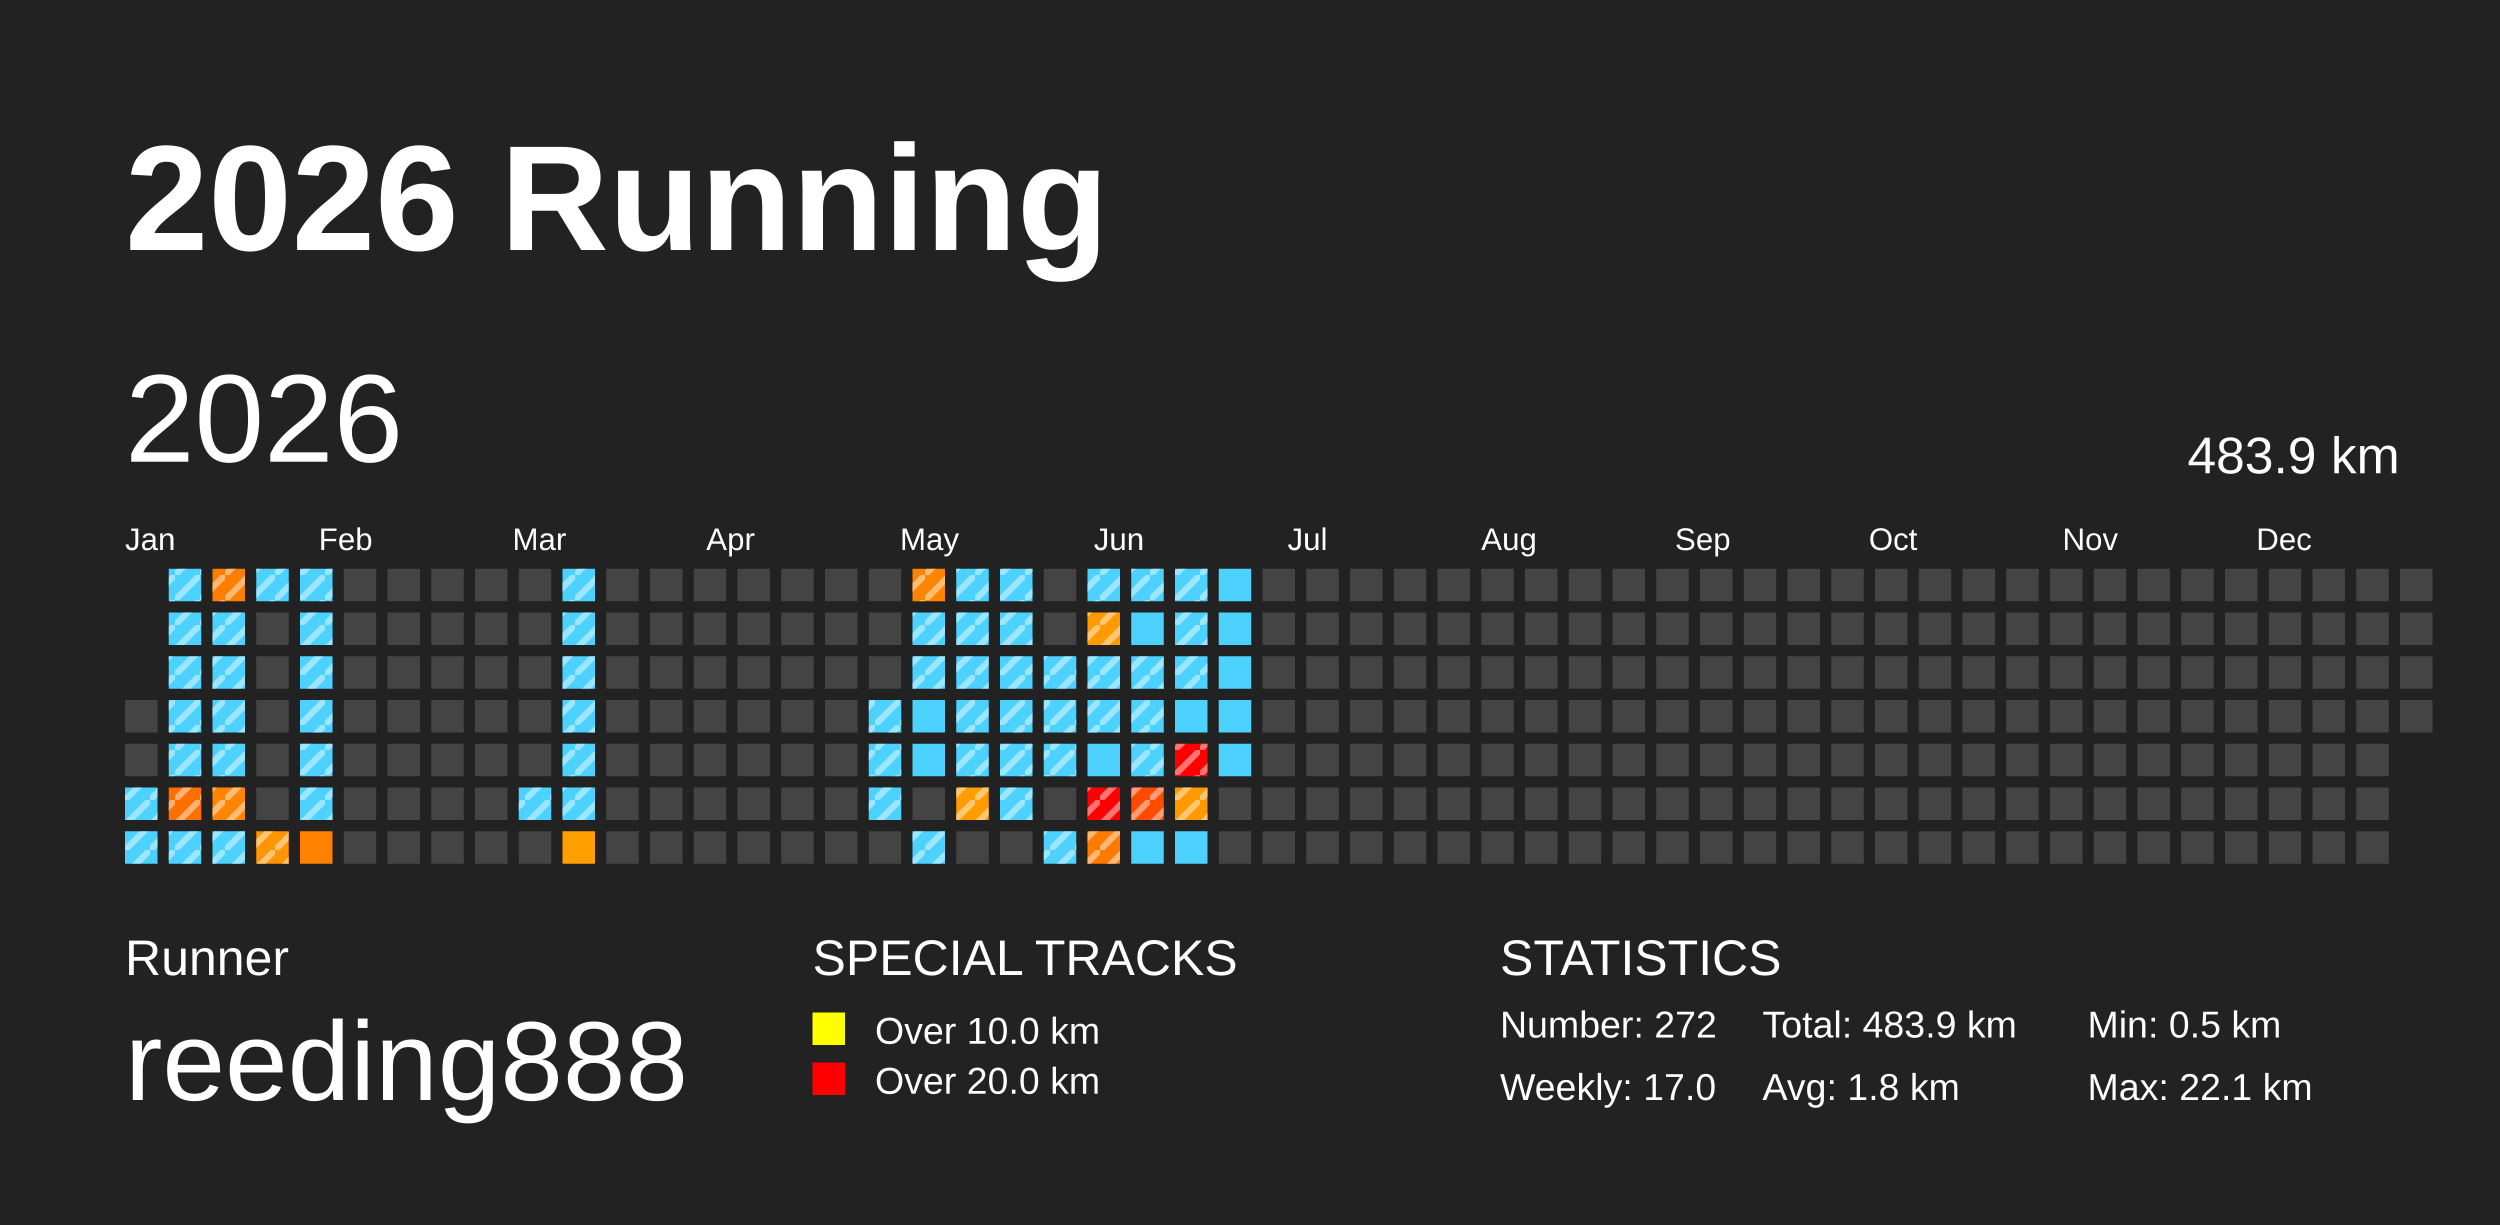
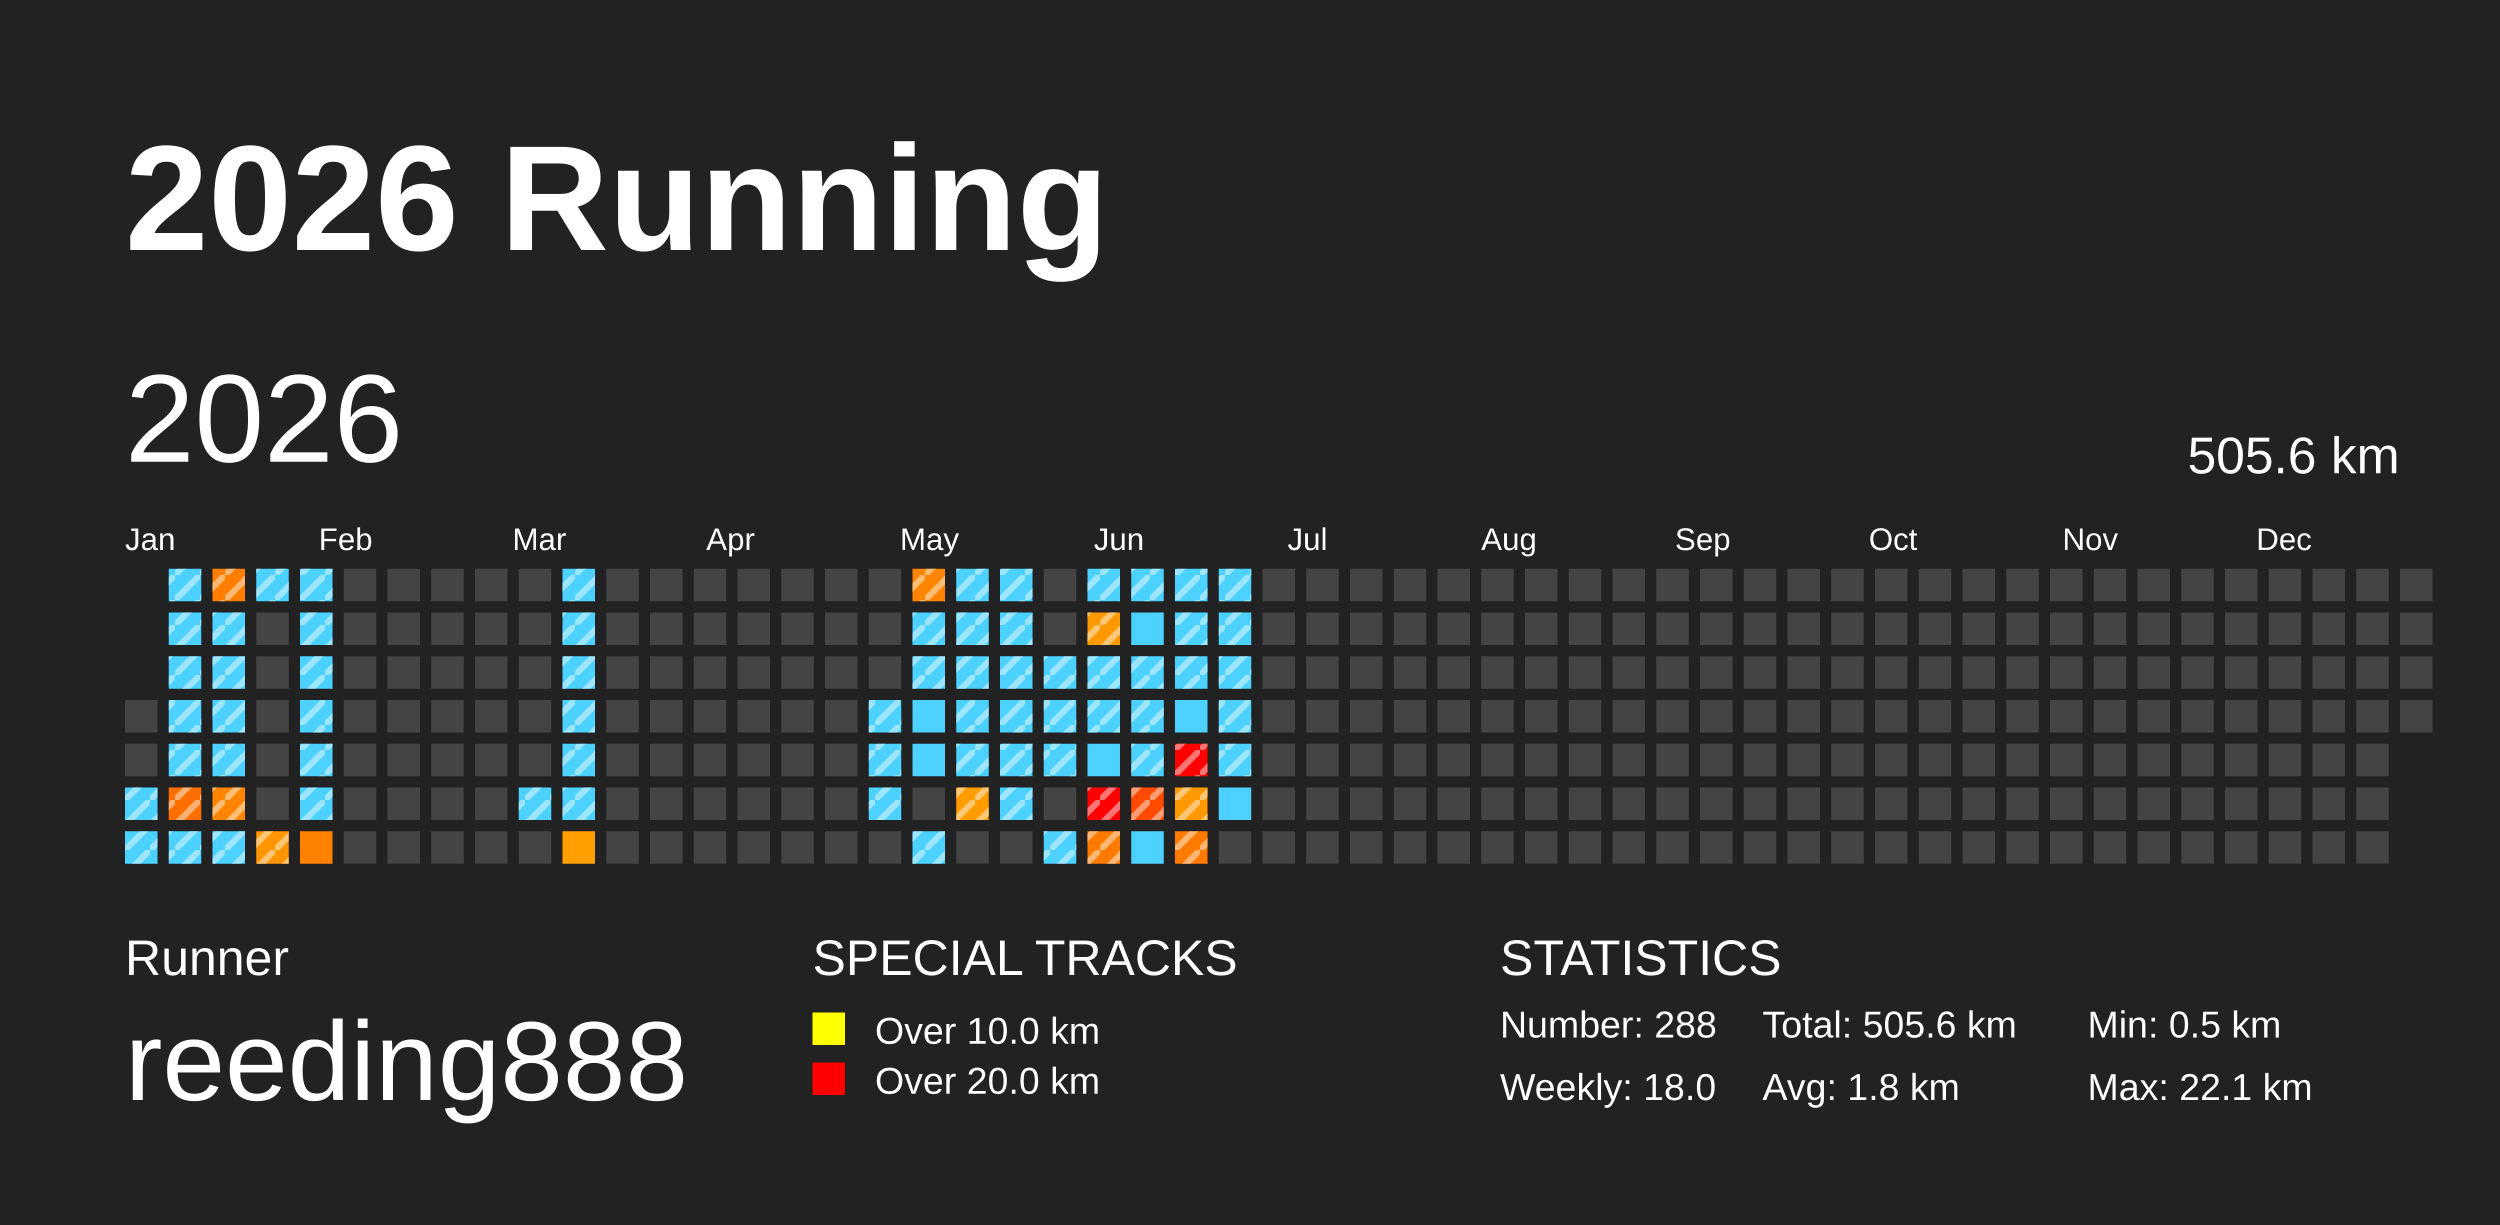
<svg xmlns="http://www.w3.org/2000/svg" baseProfile="full" height="98mm" version="1.1" viewBox="0,0,200,98" width="200mm">
  <defs>
    <pattern height="2" id="indoor-stripe" patternUnits="userSpaceOnUse" width="2">
      <line stroke="white" stroke-opacity="0.45" stroke-width="0.5" x1="0" x2="2" y1="2" y2="0" />
    </pattern>
  </defs>
  <rect fill="#222222" height="98" width="200" x="0" y="0" />
  <text fill="#FFFFFF" style="font-size:12px; font-family:Arial; font-weight:bold;" x="10" y="20">2026 Running</text>
  <text fill="#FFFFFF" style="font-size:4px; font-family:Arial" x="10" y="78">Runner</text>
  <text fill="#FFFFFF" style="font-size:9px; font-family:Arial" x="10" y="88">reeding888</text>
  <text fill="#FFFFFF" style="font-size:4px; font-family:Arial" x="65" y="78">SPECIAL TRACKS</text>
  <rect fill="yellow" height="2.6" width="2.6" x="65" y="81" />
  <text fill="#FFFFFF" style="font-size:3px; font-family:Arial" x="70" y="83.5">Over 10.0 km</text>
  <rect fill="red" height="2.6" width="2.6" x="65" y="85" />
  <text fill="#FFFFFF" style="font-size:3px; font-family:Arial" x="70" y="87.5">Over 20.0 km</text>
  <text fill="#FFFFFF" style="font-size:4px; font-family:Arial" x="120" y="78">STATISTICS</text>
-   <text fill="#FFFFFF" style="font-size:3px; font-family:Arial" x="120" y="83">Number: 272</text>
-   <text fill="#FFFFFF" style="font-size:3px; font-family:Arial" x="120" y="88">Weekly: 17.0</text>
-   <text fill="#FFFFFF" style="font-size:3px; font-family:Arial" x="141" y="83">Total: 483.9 km</text>
+   <text fill="#FFFFFF" style="font-size:3px; font-family:Arial" x="120" y="83">Number: 288</text>
+   <text fill="#FFFFFF" style="font-size:3px; font-family:Arial" x="120" y="88">Weekly: 18.0</text>
+   <text fill="#FFFFFF" style="font-size:3px; font-family:Arial" x="141" y="83">Total: 505.6 km</text>
  <text fill="#FFFFFF" style="font-size:3px; font-family:Arial" x="141" y="88">Avg: 1.8 km</text>
  <text fill="#FFFFFF" style="font-size:3px; font-family:Arial" x="167" y="83">Min: 0.5 km</text>
  <text fill="#FFFFFF" style="font-size:3px; font-family:Arial" x="167" y="88">Max: 22.1 km</text>
  <text dominant-baseline="hanging" fill="#FFFFFF" style="font-size:10.0px; font-family:Arial;" x="10" y="30">2026</text>
-   <text dominant-baseline="hanging" fill="#FFFFFF" style="font-size:4.125px; font-family:Arial;" x="175" y="35">483.9 km</text>
+   <text dominant-baseline="hanging" fill="#FFFFFF" style="font-size:4.125px; font-family:Arial;" x="175" y="35">505.6 km</text>
  <text fill="#FFFFFF" style="font-size:2.5px; font-family:Arial" x="10.0" y="44">Jan</text>
  <text fill="#FFFFFF" style="font-size:2.5px; font-family:Arial" x="25.5" y="44">Feb</text>
  <text fill="#FFFFFF" style="font-size:2.5px; font-family:Arial" x="41.0" y="44">Mar</text>
  <text fill="#FFFFFF" style="font-size:2.5px; font-family:Arial" x="56.5" y="44">Apr</text>
  <text fill="#FFFFFF" style="font-size:2.5px; font-family:Arial" x="72.0" y="44">May</text>
  <text fill="#FFFFFF" style="font-size:2.5px; font-family:Arial" x="87.5" y="44">Jun</text>
  <text fill="#FFFFFF" style="font-size:2.5px; font-family:Arial" x="103.0" y="44">Jul</text>
  <text fill="#FFFFFF" style="font-size:2.5px; font-family:Arial" x="118.5" y="44">Aug</text>
  <text fill="#FFFFFF" style="font-size:2.5px; font-family:Arial" x="134.0" y="44">Sep</text>
  <text fill="#FFFFFF" style="font-size:2.5px; font-family:Arial" x="149.5" y="44">Oct</text>
  <text fill="#FFFFFF" style="font-size:2.5px; font-family:Arial" x="165.0" y="44">Nov</text>
  <text fill="#FFFFFF" style="font-size:2.5px; font-family:Arial" x="180.5" y="44">Dec</text>
  <rect fill="#444444" height="2.6" width="2.6" x="10.0" y="56.0" />
  <rect fill="#444444" height="2.6" width="2.6" x="10.0" y="59.5" />
  <rect fill="#4dd2ff" height="2.6" width="2.6" x="10.0" y="63.0" />
  <rect fill="url(#indoor-stripe)" height="2.6" style="pointer-events: none;" width="2.6" x="10.0" y="63.0" />
  <rect fill="#4dd2ff" height="2.6" width="2.6" x="10.0" y="66.5" />
  <rect fill="url(#indoor-stripe)" height="2.6" style="pointer-events: none;" width="2.6" x="10.0" y="66.5" />
  <rect fill="#4dd2ff" height="2.6" width="2.6" x="13.5" y="45.5" />
  <rect fill="url(#indoor-stripe)" height="2.6" style="pointer-events: none;" width="2.6" x="13.5" y="45.5" />
  <rect fill="#4dd2ff" height="2.6" width="2.6" x="13.5" y="49.0" />
  <rect fill="url(#indoor-stripe)" height="2.6" style="pointer-events: none;" width="2.6" x="13.5" y="49.0" />
  <rect fill="#4dd2ff" height="2.6" width="2.6" x="13.5" y="52.5" />
  <rect fill="url(#indoor-stripe)" height="2.6" style="pointer-events: none;" width="2.6" x="13.5" y="52.5" />
  <rect fill="#4dd2ff" height="2.6" width="2.6" x="13.5" y="56.0" />
  <rect fill="url(#indoor-stripe)" height="2.6" style="pointer-events: none;" width="2.6" x="13.5" y="56.0" />
  <rect fill="#4dd2ff" height="2.6" width="2.6" x="13.5" y="59.5" />
  <rect fill="url(#indoor-stripe)" height="2.6" style="pointer-events: none;" width="2.6" x="13.5" y="59.5" />
  <rect fill="#ff6f00" height="2.6" width="2.6" x="13.5" y="63.0" />
  <rect fill="url(#indoor-stripe)" height="2.6" style="pointer-events: none;" width="2.6" x="13.5" y="63.0" />
  <rect fill="#4dd2ff" height="2.6" width="2.6" x="13.5" y="66.5" />
  <rect fill="url(#indoor-stripe)" height="2.6" style="pointer-events: none;" width="2.6" x="13.5" y="66.5" />
  <rect fill="#ff7e00" height="2.6" width="2.6" x="17.0" y="45.5" />
  <rect fill="url(#indoor-stripe)" height="2.6" style="pointer-events: none;" width="2.6" x="17.0" y="45.5" />
  <rect fill="#4dd2ff" height="2.6" width="2.6" x="17.0" y="49.0" />
  <rect fill="url(#indoor-stripe)" height="2.6" style="pointer-events: none;" width="2.6" x="17.0" y="49.0" />
  <rect fill="#4dd2ff" height="2.6" width="2.6" x="17.0" y="52.5" />
  <rect fill="url(#indoor-stripe)" height="2.6" style="pointer-events: none;" width="2.6" x="17.0" y="52.5" />
  <rect fill="#4dd2ff" height="2.6" width="2.6" x="17.0" y="56.0" />
  <rect fill="url(#indoor-stripe)" height="2.6" style="pointer-events: none;" width="2.6" x="17.0" y="56.0" />
  <rect fill="#4dd2ff" height="2.6" width="2.6" x="17.0" y="59.5" />
  <rect fill="url(#indoor-stripe)" height="2.6" style="pointer-events: none;" width="2.6" x="17.0" y="59.5" />
  <rect fill="#ff8500" height="2.6" width="2.6" x="17.0" y="63.0" />
  <rect fill="url(#indoor-stripe)" height="2.6" style="pointer-events: none;" width="2.6" x="17.0" y="63.0" />
  <rect fill="#4dd2ff" height="2.6" width="2.6" x="17.0" y="66.5" />
  <rect fill="url(#indoor-stripe)" height="2.6" style="pointer-events: none;" width="2.6" x="17.0" y="66.5" />
  <rect fill="#4dd2ff" height="2.6" width="2.6" x="20.5" y="45.5" />
  <rect fill="url(#indoor-stripe)" height="2.6" style="pointer-events: none;" width="2.6" x="20.5" y="45.5" />
  <rect fill="#444444" height="2.6" width="2.6" x="20.5" y="49.0" />
  <rect fill="#444444" height="2.6" width="2.6" x="20.5" y="52.5" />
  <rect fill="#444444" height="2.6" width="2.6" x="20.5" y="56.0" />
  <rect fill="#444444" height="2.6" width="2.6" x="20.5" y="59.5" />
  <rect fill="#444444" height="2.6" width="2.6" x="20.5" y="63.0" />
  <rect fill="#ff9500" height="2.6" width="2.6" x="20.5" y="66.5" />
  <rect fill="url(#indoor-stripe)" height="2.6" style="pointer-events: none;" width="2.6" x="20.5" y="66.5" />
  <rect fill="#4dd2ff" height="2.6" width="2.6" x="24.0" y="45.5" />
  <rect fill="url(#indoor-stripe)" height="2.6" style="pointer-events: none;" width="2.6" x="24.0" y="45.5" />
  <rect fill="#4dd2ff" height="2.6" width="2.6" x="24.0" y="49.0" />
  <rect fill="url(#indoor-stripe)" height="2.6" style="pointer-events: none;" width="2.6" x="24.0" y="49.0" />
  <rect fill="#4dd2ff" height="2.6" width="2.6" x="24.0" y="52.5" />
  <rect fill="url(#indoor-stripe)" height="2.6" style="pointer-events: none;" width="2.6" x="24.0" y="52.5" />
  <rect fill="#4dd2ff" height="2.6" width="2.6" x="24.0" y="56.0" />
  <rect fill="url(#indoor-stripe)" height="2.6" style="pointer-events: none;" width="2.6" x="24.0" y="56.0" />
  <rect fill="#4dd2ff" height="2.6" width="2.6" x="24.0" y="59.5" />
  <rect fill="url(#indoor-stripe)" height="2.6" style="pointer-events: none;" width="2.6" x="24.0" y="59.5" />
  <rect fill="#4dd2ff" height="2.6" width="2.6" x="24.0" y="63.0" />
  <rect fill="url(#indoor-stripe)" height="2.6" style="pointer-events: none;" width="2.6" x="24.0" y="63.0" />
  <rect fill="#ff8100" height="2.6" width="2.6" x="24.0" y="66.5" />
  <rect fill="#444444" height="2.6" width="2.6" x="27.5" y="45.5" />
  <rect fill="#444444" height="2.6" width="2.6" x="27.5" y="49.0" />
  <rect fill="#444444" height="2.6" width="2.6" x="27.5" y="52.5" />
  <rect fill="#444444" height="2.6" width="2.6" x="27.5" y="56.0" />
  <rect fill="#444444" height="2.6" width="2.6" x="27.5" y="59.5" />
  <rect fill="#444444" height="2.6" width="2.6" x="27.5" y="63.0" />
  <rect fill="#444444" height="2.6" width="2.6" x="27.5" y="66.5" />
  <rect fill="#444444" height="2.6" width="2.6" x="31.0" y="45.5" />
  <rect fill="#444444" height="2.6" width="2.6" x="31.0" y="49.0" />
  <rect fill="#444444" height="2.6" width="2.6" x="31.0" y="52.5" />
  <rect fill="#444444" height="2.6" width="2.6" x="31.0" y="56.0" />
  <rect fill="#444444" height="2.6" width="2.6" x="31.0" y="59.5" />
  <rect fill="#444444" height="2.6" width="2.6" x="31.0" y="63.0" />
  <rect fill="#444444" height="2.6" width="2.6" x="31.0" y="66.5" />
  <rect fill="#444444" height="2.6" width="2.6" x="34.5" y="45.5" />
  <rect fill="#444444" height="2.6" width="2.6" x="34.5" y="49.0" />
  <rect fill="#444444" height="2.6" width="2.6" x="34.5" y="52.5" />
  <rect fill="#444444" height="2.6" width="2.6" x="34.5" y="56.0" />
  <rect fill="#444444" height="2.6" width="2.6" x="34.5" y="59.5" />
  <rect fill="#444444" height="2.6" width="2.6" x="34.5" y="63.0" />
  <rect fill="#444444" height="2.6" width="2.6" x="34.5" y="66.5" />
  <rect fill="#444444" height="2.6" width="2.6" x="38.0" y="45.5" />
  <rect fill="#444444" height="2.6" width="2.6" x="38.0" y="49.0" />
  <rect fill="#444444" height="2.6" width="2.6" x="38.0" y="52.5" />
  <rect fill="#444444" height="2.6" width="2.6" x="38.0" y="56.0" />
  <rect fill="#444444" height="2.6" width="2.6" x="38.0" y="59.5" />
  <rect fill="#444444" height="2.6" width="2.6" x="38.0" y="63.0" />
  <rect fill="#444444" height="2.6" width="2.6" x="38.0" y="66.5" />
  <rect fill="#444444" height="2.6" width="2.6" x="41.5" y="45.5" />
  <rect fill="#444444" height="2.6" width="2.6" x="41.5" y="49.0" />
  <rect fill="#444444" height="2.6" width="2.6" x="41.5" y="52.5" />
  <rect fill="#444444" height="2.6" width="2.6" x="41.5" y="56.0" />
  <rect fill="#444444" height="2.6" width="2.6" x="41.5" y="59.5" />
  <rect fill="#4dd2ff" height="2.6" width="2.6" x="41.5" y="63.0" />
  <rect fill="url(#indoor-stripe)" height="2.6" style="pointer-events: none;" width="2.6" x="41.5" y="63.0" />
  <rect fill="#444444" height="2.6" width="2.6" x="41.5" y="66.5" />
  <rect fill="#4dd2ff" height="2.6" width="2.6" x="45.0" y="45.5" />
  <rect fill="url(#indoor-stripe)" height="2.6" style="pointer-events: none;" width="2.6" x="45.0" y="45.5" />
  <rect fill="#4dd2ff" height="2.6" width="2.6" x="45.0" y="49.0" />
  <rect fill="url(#indoor-stripe)" height="2.6" style="pointer-events: none;" width="2.6" x="45.0" y="49.0" />
  <rect fill="#4dd2ff" height="2.6" width="2.6" x="45.0" y="52.5" />
  <rect fill="url(#indoor-stripe)" height="2.6" style="pointer-events: none;" width="2.6" x="45.0" y="52.5" />
  <rect fill="#4dd2ff" height="2.6" width="2.6" x="45.0" y="56.0" />
  <rect fill="url(#indoor-stripe)" height="2.6" style="pointer-events: none;" width="2.6" x="45.0" y="56.0" />
  <rect fill="#4dd2ff" height="2.6" width="2.6" x="45.0" y="59.5" />
  <rect fill="url(#indoor-stripe)" height="2.6" style="pointer-events: none;" width="2.6" x="45.0" y="59.5" />
  <rect fill="#4dd2ff" height="2.6" width="2.6" x="45.0" y="63.0" />
  <rect fill="url(#indoor-stripe)" height="2.6" style="pointer-events: none;" width="2.6" x="45.0" y="63.0" />
  <rect fill="#ff9f00" height="2.6" width="2.6" x="45.0" y="66.5" />
  <rect fill="#444444" height="2.6" width="2.6" x="48.5" y="45.5" />
  <rect fill="#444444" height="2.6" width="2.6" x="48.5" y="49.0" />
  <rect fill="#444444" height="2.6" width="2.6" x="48.5" y="52.5" />
  <rect fill="#444444" height="2.6" width="2.6" x="48.5" y="56.0" />
  <rect fill="#444444" height="2.6" width="2.6" x="48.5" y="59.5" />
  <rect fill="#444444" height="2.6" width="2.6" x="48.5" y="63.0" />
  <rect fill="#444444" height="2.6" width="2.6" x="48.5" y="66.5" />
  <rect fill="#444444" height="2.6" width="2.6" x="52.0" y="45.5" />
  <rect fill="#444444" height="2.6" width="2.6" x="52.0" y="49.0" />
  <rect fill="#444444" height="2.6" width="2.6" x="52.0" y="52.5" />
  <rect fill="#444444" height="2.6" width="2.6" x="52.0" y="56.0" />
  <rect fill="#444444" height="2.6" width="2.6" x="52.0" y="59.5" />
  <rect fill="#444444" height="2.6" width="2.6" x="52.0" y="63.0" />
  <rect fill="#444444" height="2.6" width="2.6" x="52.0" y="66.5" />
  <rect fill="#444444" height="2.6" width="2.6" x="55.5" y="45.5" />
  <rect fill="#444444" height="2.6" width="2.6" x="55.5" y="49.0" />
  <rect fill="#444444" height="2.6" width="2.6" x="55.5" y="52.5" />
  <rect fill="#444444" height="2.6" width="2.6" x="55.5" y="56.0" />
  <rect fill="#444444" height="2.6" width="2.6" x="55.5" y="59.5" />
  <rect fill="#444444" height="2.6" width="2.6" x="55.5" y="63.0" />
  <rect fill="#444444" height="2.6" width="2.6" x="55.5" y="66.5" />
  <rect fill="#444444" height="2.6" width="2.6" x="59.0" y="45.5" />
  <rect fill="#444444" height="2.6" width="2.6" x="59.0" y="49.0" />
  <rect fill="#444444" height="2.6" width="2.6" x="59.0" y="52.5" />
  <rect fill="#444444" height="2.6" width="2.6" x="59.0" y="56.0" />
  <rect fill="#444444" height="2.6" width="2.6" x="59.0" y="59.5" />
  <rect fill="#444444" height="2.6" width="2.6" x="59.0" y="63.0" />
  <rect fill="#444444" height="2.6" width="2.6" x="59.0" y="66.5" />
  <rect fill="#444444" height="2.6" width="2.6" x="62.5" y="45.5" />
  <rect fill="#444444" height="2.6" width="2.6" x="62.5" y="49.0" />
  <rect fill="#444444" height="2.6" width="2.6" x="62.5" y="52.5" />
  <rect fill="#444444" height="2.6" width="2.6" x="62.5" y="56.0" />
  <rect fill="#444444" height="2.6" width="2.6" x="62.5" y="59.5" />
  <rect fill="#444444" height="2.6" width="2.6" x="62.5" y="63.0" />
  <rect fill="#444444" height="2.6" width="2.6" x="62.5" y="66.5" />
  <rect fill="#444444" height="2.6" width="2.6" x="66.0" y="45.5" />
  <rect fill="#444444" height="2.6" width="2.6" x="66.0" y="49.0" />
  <rect fill="#444444" height="2.6" width="2.6" x="66.0" y="52.5" />
  <rect fill="#444444" height="2.6" width="2.6" x="66.0" y="56.0" />
  <rect fill="#444444" height="2.6" width="2.6" x="66.0" y="59.5" />
  <rect fill="#444444" height="2.6" width="2.6" x="66.0" y="63.0" />
  <rect fill="#444444" height="2.6" width="2.6" x="66.0" y="66.5" />
  <rect fill="#444444" height="2.6" width="2.6" x="69.5" y="45.5" />
  <rect fill="#444444" height="2.6" width="2.6" x="69.5" y="49.0" />
  <rect fill="#444444" height="2.6" width="2.6" x="69.5" y="52.5" />
  <rect fill="#4dd2ff" height="2.6" width="2.6" x="69.5" y="56.0" />
  <rect fill="url(#indoor-stripe)" height="2.6" style="pointer-events: none;" width="2.6" x="69.5" y="56.0" />
  <rect fill="#4dd2ff" height="2.6" width="2.6" x="69.5" y="59.5" />
  <rect fill="url(#indoor-stripe)" height="2.6" style="pointer-events: none;" width="2.6" x="69.5" y="59.5" />
  <rect fill="#4dd2ff" height="2.6" width="2.6" x="69.5" y="63.0" />
  <rect fill="url(#indoor-stripe)" height="2.6" style="pointer-events: none;" width="2.6" x="69.5" y="63.0" />
  <rect fill="#444444" height="2.6" width="2.6" x="69.5" y="66.5" />
  <rect fill="#ff8500" height="2.6" width="2.6" x="73.0" y="45.5" />
  <rect fill="url(#indoor-stripe)" height="2.6" style="pointer-events: none;" width="2.6" x="73.0" y="45.5" />
  <rect fill="#4dd2ff" height="2.6" width="2.6" x="73.0" y="49.0" />
  <rect fill="url(#indoor-stripe)" height="2.6" style="pointer-events: none;" width="2.6" x="73.0" y="49.0" />
  <rect fill="#4dd2ff" height="2.6" width="2.6" x="73.0" y="52.5" />
  <rect fill="url(#indoor-stripe)" height="2.6" style="pointer-events: none;" width="2.6" x="73.0" y="52.5" />
  <rect fill="#4dd2ff" height="2.6" width="2.6" x="73.0" y="56.0" />
  <rect fill="#4dd2ff" height="2.6" width="2.6" x="73.0" y="59.5" />
  <rect fill="#444444" height="2.6" width="2.6" x="73.0" y="63.0" />
  <rect fill="#4dd2ff" height="2.6" width="2.6" x="73.0" y="66.5" />
  <rect fill="url(#indoor-stripe)" height="2.6" style="pointer-events: none;" width="2.6" x="73.0" y="66.5" />
  <rect fill="#4dd2ff" height="2.6" width="2.6" x="76.5" y="45.5" />
  <rect fill="url(#indoor-stripe)" height="2.6" style="pointer-events: none;" width="2.6" x="76.5" y="45.5" />
  <rect fill="#4dd2ff" height="2.6" width="2.6" x="76.5" y="49.0" />
  <rect fill="url(#indoor-stripe)" height="2.6" style="pointer-events: none;" width="2.6" x="76.5" y="49.0" />
  <rect fill="#4dd2ff" height="2.6" width="2.6" x="76.5" y="52.5" />
  <rect fill="url(#indoor-stripe)" height="2.6" style="pointer-events: none;" width="2.6" x="76.5" y="52.5" />
  <rect fill="#4dd2ff" height="2.6" width="2.6" x="76.5" y="56.0" />
  <rect fill="url(#indoor-stripe)" height="2.6" style="pointer-events: none;" width="2.6" x="76.5" y="56.0" />
  <rect fill="#4dd2ff" height="2.6" width="2.6" x="76.5" y="59.5" />
  <rect fill="url(#indoor-stripe)" height="2.6" style="pointer-events: none;" width="2.6" x="76.5" y="59.5" />
  <rect fill="#ff9c00" height="2.6" width="2.6" x="76.5" y="63.0" />
  <rect fill="url(#indoor-stripe)" height="2.6" style="pointer-events: none;" width="2.6" x="76.5" y="63.0" />
  <rect fill="#444444" height="2.6" width="2.6" x="76.5" y="66.5" />
  <rect fill="#4dd2ff" height="2.6" width="2.6" x="80.0" y="45.5" />
  <rect fill="url(#indoor-stripe)" height="2.6" style="pointer-events: none;" width="2.6" x="80.0" y="45.5" />
  <rect fill="#4dd2ff" height="2.6" width="2.6" x="80.0" y="49.0" />
  <rect fill="url(#indoor-stripe)" height="2.6" style="pointer-events: none;" width="2.6" x="80.0" y="49.0" />
  <rect fill="#4dd2ff" height="2.6" width="2.6" x="80.0" y="52.5" />
  <rect fill="url(#indoor-stripe)" height="2.6" style="pointer-events: none;" width="2.6" x="80.0" y="52.5" />
  <rect fill="#4dd2ff" height="2.6" width="2.6" x="80.0" y="56.0" />
  <rect fill="url(#indoor-stripe)" height="2.6" style="pointer-events: none;" width="2.6" x="80.0" y="56.0" />
  <rect fill="#4dd2ff" height="2.6" width="2.6" x="80.0" y="59.5" />
  <rect fill="url(#indoor-stripe)" height="2.6" style="pointer-events: none;" width="2.6" x="80.0" y="59.5" />
  <rect fill="#4dd2ff" height="2.6" width="2.6" x="80.0" y="63.0" />
  <rect fill="url(#indoor-stripe)" height="2.6" style="pointer-events: none;" width="2.6" x="80.0" y="63.0" />
  <rect fill="#444444" height="2.6" width="2.6" x="80.0" y="66.5" />
  <rect fill="#444444" height="2.6" width="2.6" x="83.5" y="45.5" />
  <rect fill="#444444" height="2.6" width="2.6" x="83.5" y="49.0" />
  <rect fill="#4dd2ff" height="2.6" width="2.6" x="83.5" y="52.5" />
  <rect fill="url(#indoor-stripe)" height="2.6" style="pointer-events: none;" width="2.6" x="83.5" y="52.5" />
  <rect fill="#4dd2ff" height="2.6" width="2.6" x="83.5" y="56.0" />
  <rect fill="url(#indoor-stripe)" height="2.6" style="pointer-events: none;" width="2.6" x="83.5" y="56.0" />
  <rect fill="#4dd2ff" height="2.6" width="2.6" x="83.5" y="59.5" />
  <rect fill="url(#indoor-stripe)" height="2.6" style="pointer-events: none;" width="2.6" x="83.5" y="59.5" />
  <rect fill="#444444" height="2.6" width="2.6" x="83.5" y="63.0" />
  <rect fill="#4dd2ff" height="2.6" width="2.6" x="83.5" y="66.5" />
  <rect fill="url(#indoor-stripe)" height="2.6" style="pointer-events: none;" width="2.6" x="83.5" y="66.5" />
  <rect fill="#4dd2ff" height="2.6" width="2.6" x="87.0" y="45.5" />
  <rect fill="url(#indoor-stripe)" height="2.6" style="pointer-events: none;" width="2.6" x="87.0" y="45.5" />
  <rect fill="#ff9900" height="2.6" width="2.6" x="87.0" y="49.0" />
  <rect fill="url(#indoor-stripe)" height="2.6" style="pointer-events: none;" width="2.6" x="87.0" y="49.0" />
  <rect fill="#4dd2ff" height="2.6" width="2.6" x="87.0" y="52.5" />
  <rect fill="url(#indoor-stripe)" height="2.6" style="pointer-events: none;" width="2.6" x="87.0" y="52.5" />
  <rect fill="#4dd2ff" height="2.6" width="2.6" x="87.0" y="56.0" />
  <rect fill="url(#indoor-stripe)" height="2.6" style="pointer-events: none;" width="2.6" x="87.0" y="56.0" />
  <rect fill="#4dd2ff" height="2.6" width="2.6" x="87.0" y="59.5" />
  <rect fill="red" height="2.6" width="2.6" x="87.0" y="63.0" />
  <rect fill="url(#indoor-stripe)" height="2.6" style="pointer-events: none;" width="2.6" x="87.0" y="63.0" />
  <rect fill="#ff7b00" height="2.6" width="2.6" x="87.0" y="66.5" />
  <rect fill="url(#indoor-stripe)" height="2.6" style="pointer-events: none;" width="2.6" x="87.0" y="66.5" />
  <rect fill="#4dd2ff" height="2.6" width="2.6" x="90.5" y="45.5" />
  <rect fill="url(#indoor-stripe)" height="2.6" style="pointer-events: none;" width="2.6" x="90.5" y="45.5" />
  <rect fill="#4dd2ff" height="2.6" width="2.6" x="90.5" y="49.0" />
  <rect fill="#4dd2ff" height="2.6" width="2.6" x="90.5" y="52.5" />
  <rect fill="url(#indoor-stripe)" height="2.6" style="pointer-events: none;" width="2.6" x="90.5" y="52.5" />
  <rect fill="#4dd2ff" height="2.6" width="2.6" x="90.5" y="56.0" />
  <rect fill="url(#indoor-stripe)" height="2.6" style="pointer-events: none;" width="2.6" x="90.5" y="56.0" />
  <rect fill="#4dd2ff" height="2.6" width="2.6" x="90.5" y="59.5" />
  <rect fill="url(#indoor-stripe)" height="2.6" style="pointer-events: none;" width="2.6" x="90.5" y="59.5" />
  <rect fill="#ff4a00" height="2.6" width="2.6" x="90.5" y="63.0" />
  <rect fill="url(#indoor-stripe)" height="2.6" style="pointer-events: none;" width="2.6" x="90.5" y="63.0" />
  <rect fill="#4dd2ff" height="2.6" width="2.6" x="90.5" y="66.5" />
  <rect fill="#4dd2ff" height="2.6" width="2.6" x="94.0" y="45.5" />
  <rect fill="url(#indoor-stripe)" height="2.6" style="pointer-events: none;" width="2.6" x="94.0" y="45.5" />
  <rect fill="#4dd2ff" height="2.6" width="2.6" x="94.0" y="49.0" />
  <rect fill="url(#indoor-stripe)" height="2.6" style="pointer-events: none;" width="2.6" x="94.0" y="49.0" />
  <rect fill="#4dd2ff" height="2.6" width="2.6" x="94.0" y="52.5" />
  <rect fill="url(#indoor-stripe)" height="2.6" style="pointer-events: none;" width="2.6" x="94.0" y="52.5" />
  <rect fill="#4dd2ff" height="2.6" width="2.6" x="94.0" y="56.0" />
  <rect fill="red" height="2.6" width="2.6" x="94.0" y="59.5" />
  <rect fill="url(#indoor-stripe)" height="2.6" style="pointer-events: none;" width="2.6" x="94.0" y="59.5" />
  <rect fill="#ff9900" height="2.6" width="2.6" x="94.0" y="63.0" />
  <rect fill="url(#indoor-stripe)" height="2.6" style="pointer-events: none;" width="2.6" x="94.0" y="63.0" />
-   <rect fill="#4dd2ff" height="2.6" width="2.6" x="94.0" y="66.5" />
+   <rect fill="#ff7a00" height="2.6" width="2.6" x="94.0" y="66.5" />
+   <rect fill="url(#indoor-stripe)" height="2.6" style="pointer-events: none;" width="2.6" x="94.0" y="66.5" />
  <rect fill="#4dd2ff" height="2.6" width="2.6" x="97.5" y="45.5" />
+   <rect fill="url(#indoor-stripe)" height="2.6" style="pointer-events: none;" width="2.6" x="97.5" y="45.5" />
  <rect fill="#4dd2ff" height="2.6" width="2.6" x="97.5" y="49.0" />
+   <rect fill="url(#indoor-stripe)" height="2.6" style="pointer-events: none;" width="2.6" x="97.5" y="49.0" />
  <rect fill="#4dd2ff" height="2.6" width="2.6" x="97.5" y="52.5" />
+   <rect fill="url(#indoor-stripe)" height="2.6" style="pointer-events: none;" width="2.6" x="97.5" y="52.5" />
  <rect fill="#4dd2ff" height="2.6" width="2.6" x="97.5" y="56.0" />
+   <rect fill="url(#indoor-stripe)" height="2.6" style="pointer-events: none;" width="2.6" x="97.5" y="56.0" />
  <rect fill="#4dd2ff" height="2.6" width="2.6" x="97.5" y="59.5" />
-   <rect fill="#444444" height="2.6" width="2.6" x="97.5" y="63.0" />
+   <rect fill="url(#indoor-stripe)" height="2.6" style="pointer-events: none;" width="2.6" x="97.5" y="59.5" />
+   <rect fill="#4dd2ff" height="2.6" width="2.6" x="97.5" y="63.0" />
  <rect fill="#444444" height="2.6" width="2.6" x="97.5" y="66.5" />
  <rect fill="#444444" height="2.6" width="2.6" x="101.0" y="45.5" />
  <rect fill="#444444" height="2.6" width="2.6" x="101.0" y="49.0" />
  <rect fill="#444444" height="2.6" width="2.6" x="101.0" y="52.5" />
  <rect fill="#444444" height="2.6" width="2.6" x="101.0" y="56.0" />
  <rect fill="#444444" height="2.6" width="2.6" x="101.0" y="59.5" />
  <rect fill="#444444" height="2.6" width="2.6" x="101.0" y="63.0" />
  <rect fill="#444444" height="2.6" width="2.6" x="101.0" y="66.5" />
  <rect fill="#444444" height="2.6" width="2.6" x="104.5" y="45.5" />
  <rect fill="#444444" height="2.6" width="2.6" x="104.5" y="49.0" />
  <rect fill="#444444" height="2.6" width="2.6" x="104.5" y="52.5" />
  <rect fill="#444444" height="2.6" width="2.6" x="104.5" y="56.0" />
  <rect fill="#444444" height="2.6" width="2.6" x="104.5" y="59.5" />
  <rect fill="#444444" height="2.6" width="2.6" x="104.5" y="63.0" />
  <rect fill="#444444" height="2.6" width="2.6" x="104.5" y="66.5" />
  <rect fill="#444444" height="2.6" width="2.6" x="108.0" y="45.5" />
  <rect fill="#444444" height="2.6" width="2.6" x="108.0" y="49.0" />
  <rect fill="#444444" height="2.6" width="2.6" x="108.0" y="52.5" />
  <rect fill="#444444" height="2.6" width="2.6" x="108.0" y="56.0" />
  <rect fill="#444444" height="2.6" width="2.6" x="108.0" y="59.5" />
  <rect fill="#444444" height="2.6" width="2.6" x="108.0" y="63.0" />
  <rect fill="#444444" height="2.6" width="2.6" x="108.0" y="66.5" />
  <rect fill="#444444" height="2.6" width="2.6" x="111.5" y="45.5" />
  <rect fill="#444444" height="2.6" width="2.6" x="111.5" y="49.0" />
  <rect fill="#444444" height="2.6" width="2.6" x="111.5" y="52.5" />
  <rect fill="#444444" height="2.6" width="2.6" x="111.5" y="56.0" />
  <rect fill="#444444" height="2.6" width="2.6" x="111.5" y="59.5" />
  <rect fill="#444444" height="2.6" width="2.6" x="111.5" y="63.0" />
  <rect fill="#444444" height="2.6" width="2.6" x="111.5" y="66.5" />
  <rect fill="#444444" height="2.6" width="2.6" x="115.0" y="45.5" />
  <rect fill="#444444" height="2.6" width="2.6" x="115.0" y="49.0" />
  <rect fill="#444444" height="2.6" width="2.6" x="115.0" y="52.5" />
  <rect fill="#444444" height="2.6" width="2.6" x="115.0" y="56.0" />
  <rect fill="#444444" height="2.6" width="2.6" x="115.0" y="59.5" />
  <rect fill="#444444" height="2.6" width="2.6" x="115.0" y="63.0" />
  <rect fill="#444444" height="2.6" width="2.6" x="115.0" y="66.5" />
  <rect fill="#444444" height="2.6" width="2.6" x="118.5" y="45.5" />
  <rect fill="#444444" height="2.6" width="2.6" x="118.5" y="49.0" />
  <rect fill="#444444" height="2.6" width="2.6" x="118.5" y="52.5" />
  <rect fill="#444444" height="2.6" width="2.6" x="118.5" y="56.0" />
  <rect fill="#444444" height="2.6" width="2.6" x="118.5" y="59.5" />
  <rect fill="#444444" height="2.6" width="2.6" x="118.5" y="63.0" />
  <rect fill="#444444" height="2.6" width="2.6" x="118.5" y="66.5" />
  <rect fill="#444444" height="2.6" width="2.6" x="122.0" y="45.5" />
  <rect fill="#444444" height="2.6" width="2.6" x="122.0" y="49.0" />
  <rect fill="#444444" height="2.6" width="2.6" x="122.0" y="52.5" />
  <rect fill="#444444" height="2.6" width="2.6" x="122.0" y="56.0" />
  <rect fill="#444444" height="2.6" width="2.6" x="122.0" y="59.5" />
  <rect fill="#444444" height="2.6" width="2.6" x="122.0" y="63.0" />
  <rect fill="#444444" height="2.6" width="2.6" x="122.0" y="66.5" />
  <rect fill="#444444" height="2.6" width="2.6" x="125.5" y="45.5" />
  <rect fill="#444444" height="2.6" width="2.6" x="125.5" y="49.0" />
  <rect fill="#444444" height="2.6" width="2.6" x="125.5" y="52.5" />
  <rect fill="#444444" height="2.6" width="2.6" x="125.5" y="56.0" />
  <rect fill="#444444" height="2.6" width="2.6" x="125.5" y="59.5" />
  <rect fill="#444444" height="2.6" width="2.6" x="125.5" y="63.0" />
  <rect fill="#444444" height="2.6" width="2.6" x="125.5" y="66.5" />
  <rect fill="#444444" height="2.6" width="2.6" x="129.0" y="45.5" />
  <rect fill="#444444" height="2.6" width="2.6" x="129.0" y="49.0" />
  <rect fill="#444444" height="2.6" width="2.6" x="129.0" y="52.5" />
  <rect fill="#444444" height="2.6" width="2.6" x="129.0" y="56.0" />
  <rect fill="#444444" height="2.6" width="2.6" x="129.0" y="59.5" />
  <rect fill="#444444" height="2.6" width="2.6" x="129.0" y="63.0" />
  <rect fill="#444444" height="2.6" width="2.6" x="129.0" y="66.5" />
  <rect fill="#444444" height="2.6" width="2.6" x="132.5" y="45.5" />
  <rect fill="#444444" height="2.6" width="2.6" x="132.5" y="49.0" />
  <rect fill="#444444" height="2.6" width="2.6" x="132.5" y="52.5" />
  <rect fill="#444444" height="2.6" width="2.6" x="132.5" y="56.0" />
  <rect fill="#444444" height="2.6" width="2.6" x="132.5" y="59.5" />
  <rect fill="#444444" height="2.6" width="2.6" x="132.5" y="63.0" />
  <rect fill="#444444" height="2.6" width="2.6" x="132.5" y="66.5" />
  <rect fill="#444444" height="2.6" width="2.6" x="136.0" y="45.5" />
  <rect fill="#444444" height="2.6" width="2.6" x="136.0" y="49.0" />
  <rect fill="#444444" height="2.6" width="2.6" x="136.0" y="52.5" />
  <rect fill="#444444" height="2.6" width="2.6" x="136.0" y="56.0" />
  <rect fill="#444444" height="2.6" width="2.6" x="136.0" y="59.5" />
  <rect fill="#444444" height="2.6" width="2.6" x="136.0" y="63.0" />
  <rect fill="#444444" height="2.6" width="2.6" x="136.0" y="66.5" />
  <rect fill="#444444" height="2.6" width="2.6" x="139.5" y="45.5" />
  <rect fill="#444444" height="2.6" width="2.6" x="139.5" y="49.0" />
  <rect fill="#444444" height="2.6" width="2.6" x="139.5" y="52.5" />
  <rect fill="#444444" height="2.6" width="2.6" x="139.5" y="56.0" />
  <rect fill="#444444" height="2.6" width="2.6" x="139.5" y="59.5" />
  <rect fill="#444444" height="2.6" width="2.6" x="139.5" y="63.0" />
  <rect fill="#444444" height="2.6" width="2.6" x="139.5" y="66.5" />
  <rect fill="#444444" height="2.6" width="2.6" x="143.0" y="45.5" />
  <rect fill="#444444" height="2.6" width="2.6" x="143.0" y="49.0" />
  <rect fill="#444444" height="2.6" width="2.6" x="143.0" y="52.5" />
  <rect fill="#444444" height="2.6" width="2.6" x="143.0" y="56.0" />
  <rect fill="#444444" height="2.6" width="2.6" x="143.0" y="59.5" />
  <rect fill="#444444" height="2.6" width="2.6" x="143.0" y="63.0" />
  <rect fill="#444444" height="2.6" width="2.6" x="143.0" y="66.5" />
  <rect fill="#444444" height="2.6" width="2.6" x="146.5" y="45.5" />
  <rect fill="#444444" height="2.6" width="2.6" x="146.5" y="49.0" />
  <rect fill="#444444" height="2.6" width="2.6" x="146.5" y="52.5" />
  <rect fill="#444444" height="2.6" width="2.6" x="146.5" y="56.0" />
  <rect fill="#444444" height="2.6" width="2.6" x="146.5" y="59.5" />
  <rect fill="#444444" height="2.6" width="2.6" x="146.5" y="63.0" />
  <rect fill="#444444" height="2.6" width="2.6" x="146.5" y="66.5" />
  <rect fill="#444444" height="2.6" width="2.6" x="150.0" y="45.5" />
  <rect fill="#444444" height="2.6" width="2.6" x="150.0" y="49.0" />
  <rect fill="#444444" height="2.6" width="2.6" x="150.0" y="52.5" />
  <rect fill="#444444" height="2.6" width="2.6" x="150.0" y="56.0" />
  <rect fill="#444444" height="2.6" width="2.6" x="150.0" y="59.5" />
  <rect fill="#444444" height="2.6" width="2.6" x="150.0" y="63.0" />
  <rect fill="#444444" height="2.6" width="2.6" x="150.0" y="66.5" />
  <rect fill="#444444" height="2.6" width="2.6" x="153.5" y="45.5" />
  <rect fill="#444444" height="2.6" width="2.6" x="153.5" y="49.0" />
  <rect fill="#444444" height="2.6" width="2.6" x="153.5" y="52.5" />
  <rect fill="#444444" height="2.6" width="2.6" x="153.5" y="56.0" />
  <rect fill="#444444" height="2.6" width="2.6" x="153.5" y="59.5" />
  <rect fill="#444444" height="2.6" width="2.6" x="153.5" y="63.0" />
  <rect fill="#444444" height="2.6" width="2.6" x="153.5" y="66.5" />
  <rect fill="#444444" height="2.6" width="2.6" x="157.0" y="45.5" />
  <rect fill="#444444" height="2.6" width="2.6" x="157.0" y="49.0" />
  <rect fill="#444444" height="2.6" width="2.6" x="157.0" y="52.5" />
  <rect fill="#444444" height="2.6" width="2.6" x="157.0" y="56.0" />
  <rect fill="#444444" height="2.6" width="2.6" x="157.0" y="59.5" />
  <rect fill="#444444" height="2.6" width="2.6" x="157.0" y="63.0" />
  <rect fill="#444444" height="2.6" width="2.6" x="157.0" y="66.5" />
  <rect fill="#444444" height="2.6" width="2.6" x="160.5" y="45.5" />
  <rect fill="#444444" height="2.6" width="2.6" x="160.5" y="49.0" />
  <rect fill="#444444" height="2.6" width="2.6" x="160.5" y="52.5" />
  <rect fill="#444444" height="2.6" width="2.6" x="160.5" y="56.0" />
  <rect fill="#444444" height="2.6" width="2.6" x="160.5" y="59.5" />
  <rect fill="#444444" height="2.6" width="2.6" x="160.5" y="63.0" />
  <rect fill="#444444" height="2.6" width="2.6" x="160.5" y="66.5" />
  <rect fill="#444444" height="2.6" width="2.6" x="164.0" y="45.5" />
  <rect fill="#444444" height="2.6" width="2.6" x="164.0" y="49.0" />
  <rect fill="#444444" height="2.6" width="2.6" x="164.0" y="52.5" />
  <rect fill="#444444" height="2.6" width="2.6" x="164.0" y="56.0" />
  <rect fill="#444444" height="2.6" width="2.6" x="164.0" y="59.5" />
  <rect fill="#444444" height="2.6" width="2.6" x="164.0" y="63.0" />
  <rect fill="#444444" height="2.6" width="2.6" x="164.0" y="66.5" />
  <rect fill="#444444" height="2.6" width="2.6" x="167.5" y="45.5" />
  <rect fill="#444444" height="2.6" width="2.6" x="167.5" y="49.0" />
  <rect fill="#444444" height="2.6" width="2.6" x="167.5" y="52.5" />
  <rect fill="#444444" height="2.6" width="2.6" x="167.5" y="56.0" />
  <rect fill="#444444" height="2.6" width="2.6" x="167.5" y="59.5" />
  <rect fill="#444444" height="2.6" width="2.6" x="167.5" y="63.0" />
  <rect fill="#444444" height="2.6" width="2.6" x="167.5" y="66.5" />
  <rect fill="#444444" height="2.6" width="2.6" x="171.0" y="45.5" />
  <rect fill="#444444" height="2.6" width="2.6" x="171.0" y="49.0" />
  <rect fill="#444444" height="2.6" width="2.6" x="171.0" y="52.5" />
  <rect fill="#444444" height="2.6" width="2.6" x="171.0" y="56.0" />
  <rect fill="#444444" height="2.6" width="2.6" x="171.0" y="59.5" />
  <rect fill="#444444" height="2.6" width="2.6" x="171.0" y="63.0" />
  <rect fill="#444444" height="2.6" width="2.6" x="171.0" y="66.5" />
  <rect fill="#444444" height="2.6" width="2.6" x="174.5" y="45.5" />
  <rect fill="#444444" height="2.6" width="2.6" x="174.5" y="49.0" />
  <rect fill="#444444" height="2.6" width="2.6" x="174.5" y="52.5" />
  <rect fill="#444444" height="2.6" width="2.6" x="174.5" y="56.0" />
  <rect fill="#444444" height="2.6" width="2.6" x="174.5" y="59.5" />
  <rect fill="#444444" height="2.6" width="2.6" x="174.5" y="63.0" />
  <rect fill="#444444" height="2.6" width="2.6" x="174.5" y="66.5" />
  <rect fill="#444444" height="2.6" width="2.6" x="178.0" y="45.5" />
  <rect fill="#444444" height="2.6" width="2.6" x="178.0" y="49.0" />
  <rect fill="#444444" height="2.6" width="2.6" x="178.0" y="52.5" />
  <rect fill="#444444" height="2.6" width="2.6" x="178.0" y="56.0" />
  <rect fill="#444444" height="2.6" width="2.6" x="178.0" y="59.5" />
  <rect fill="#444444" height="2.6" width="2.6" x="178.0" y="63.0" />
  <rect fill="#444444" height="2.6" width="2.6" x="178.0" y="66.5" />
  <rect fill="#444444" height="2.6" width="2.6" x="181.5" y="45.5" />
  <rect fill="#444444" height="2.6" width="2.6" x="181.5" y="49.0" />
  <rect fill="#444444" height="2.6" width="2.6" x="181.5" y="52.5" />
  <rect fill="#444444" height="2.6" width="2.6" x="181.5" y="56.0" />
  <rect fill="#444444" height="2.6" width="2.6" x="181.5" y="59.5" />
  <rect fill="#444444" height="2.6" width="2.6" x="181.5" y="63.0" />
  <rect fill="#444444" height="2.6" width="2.6" x="181.5" y="66.5" />
  <rect fill="#444444" height="2.6" width="2.6" x="185.0" y="45.5" />
  <rect fill="#444444" height="2.6" width="2.6" x="185.0" y="49.0" />
  <rect fill="#444444" height="2.6" width="2.6" x="185.0" y="52.5" />
  <rect fill="#444444" height="2.6" width="2.6" x="185.0" y="56.0" />
  <rect fill="#444444" height="2.6" width="2.6" x="185.0" y="59.5" />
  <rect fill="#444444" height="2.6" width="2.6" x="185.0" y="63.0" />
  <rect fill="#444444" height="2.6" width="2.6" x="185.0" y="66.5" />
  <rect fill="#444444" height="2.6" width="2.6" x="188.5" y="45.5" />
  <rect fill="#444444" height="2.6" width="2.6" x="188.5" y="49.0" />
  <rect fill="#444444" height="2.6" width="2.6" x="188.5" y="52.5" />
  <rect fill="#444444" height="2.6" width="2.6" x="188.5" y="56.0" />
  <rect fill="#444444" height="2.6" width="2.6" x="188.5" y="59.5" />
  <rect fill="#444444" height="2.6" width="2.6" x="188.5" y="63.0" />
  <rect fill="#444444" height="2.6" width="2.6" x="188.5" y="66.5" />
  <rect fill="#444444" height="2.6" width="2.6" x="192.0" y="45.5" />
  <rect fill="#444444" height="2.6" width="2.6" x="192.0" y="49.0" />
  <rect fill="#444444" height="2.6" width="2.6" x="192.0" y="52.5" />
  <rect fill="#444444" height="2.6" width="2.6" x="192.0" y="56.0" />
</svg>
